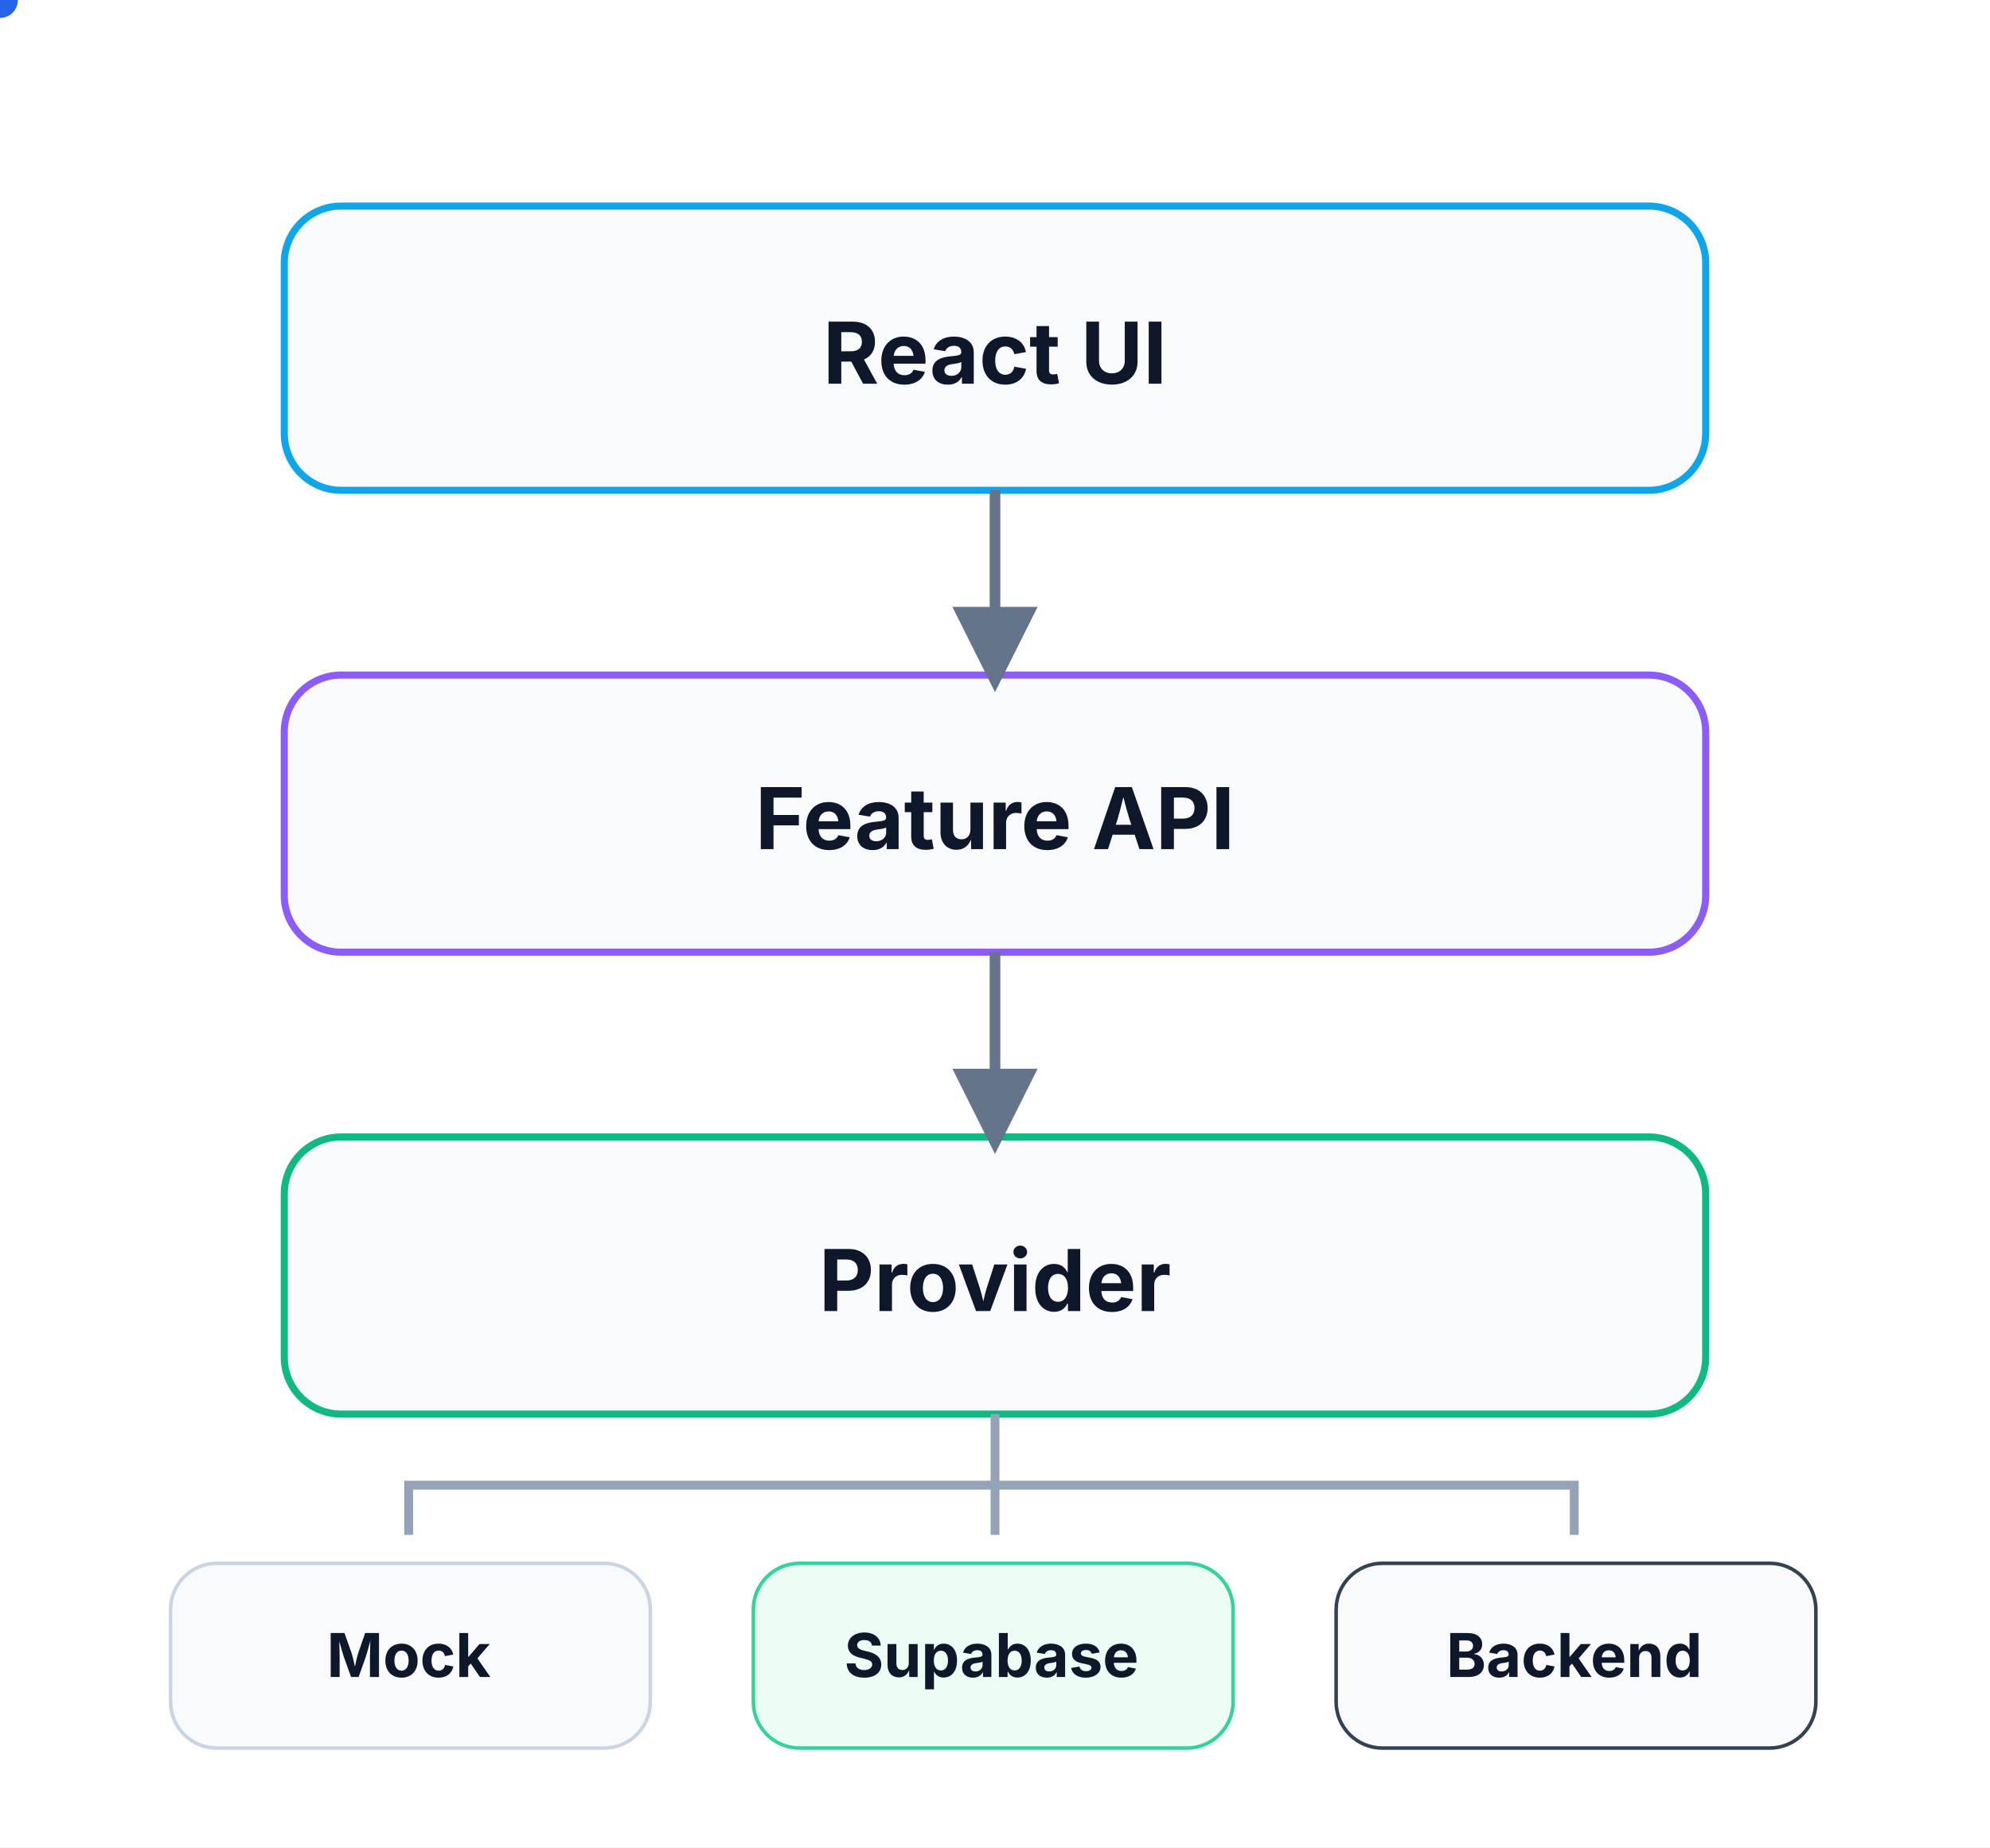
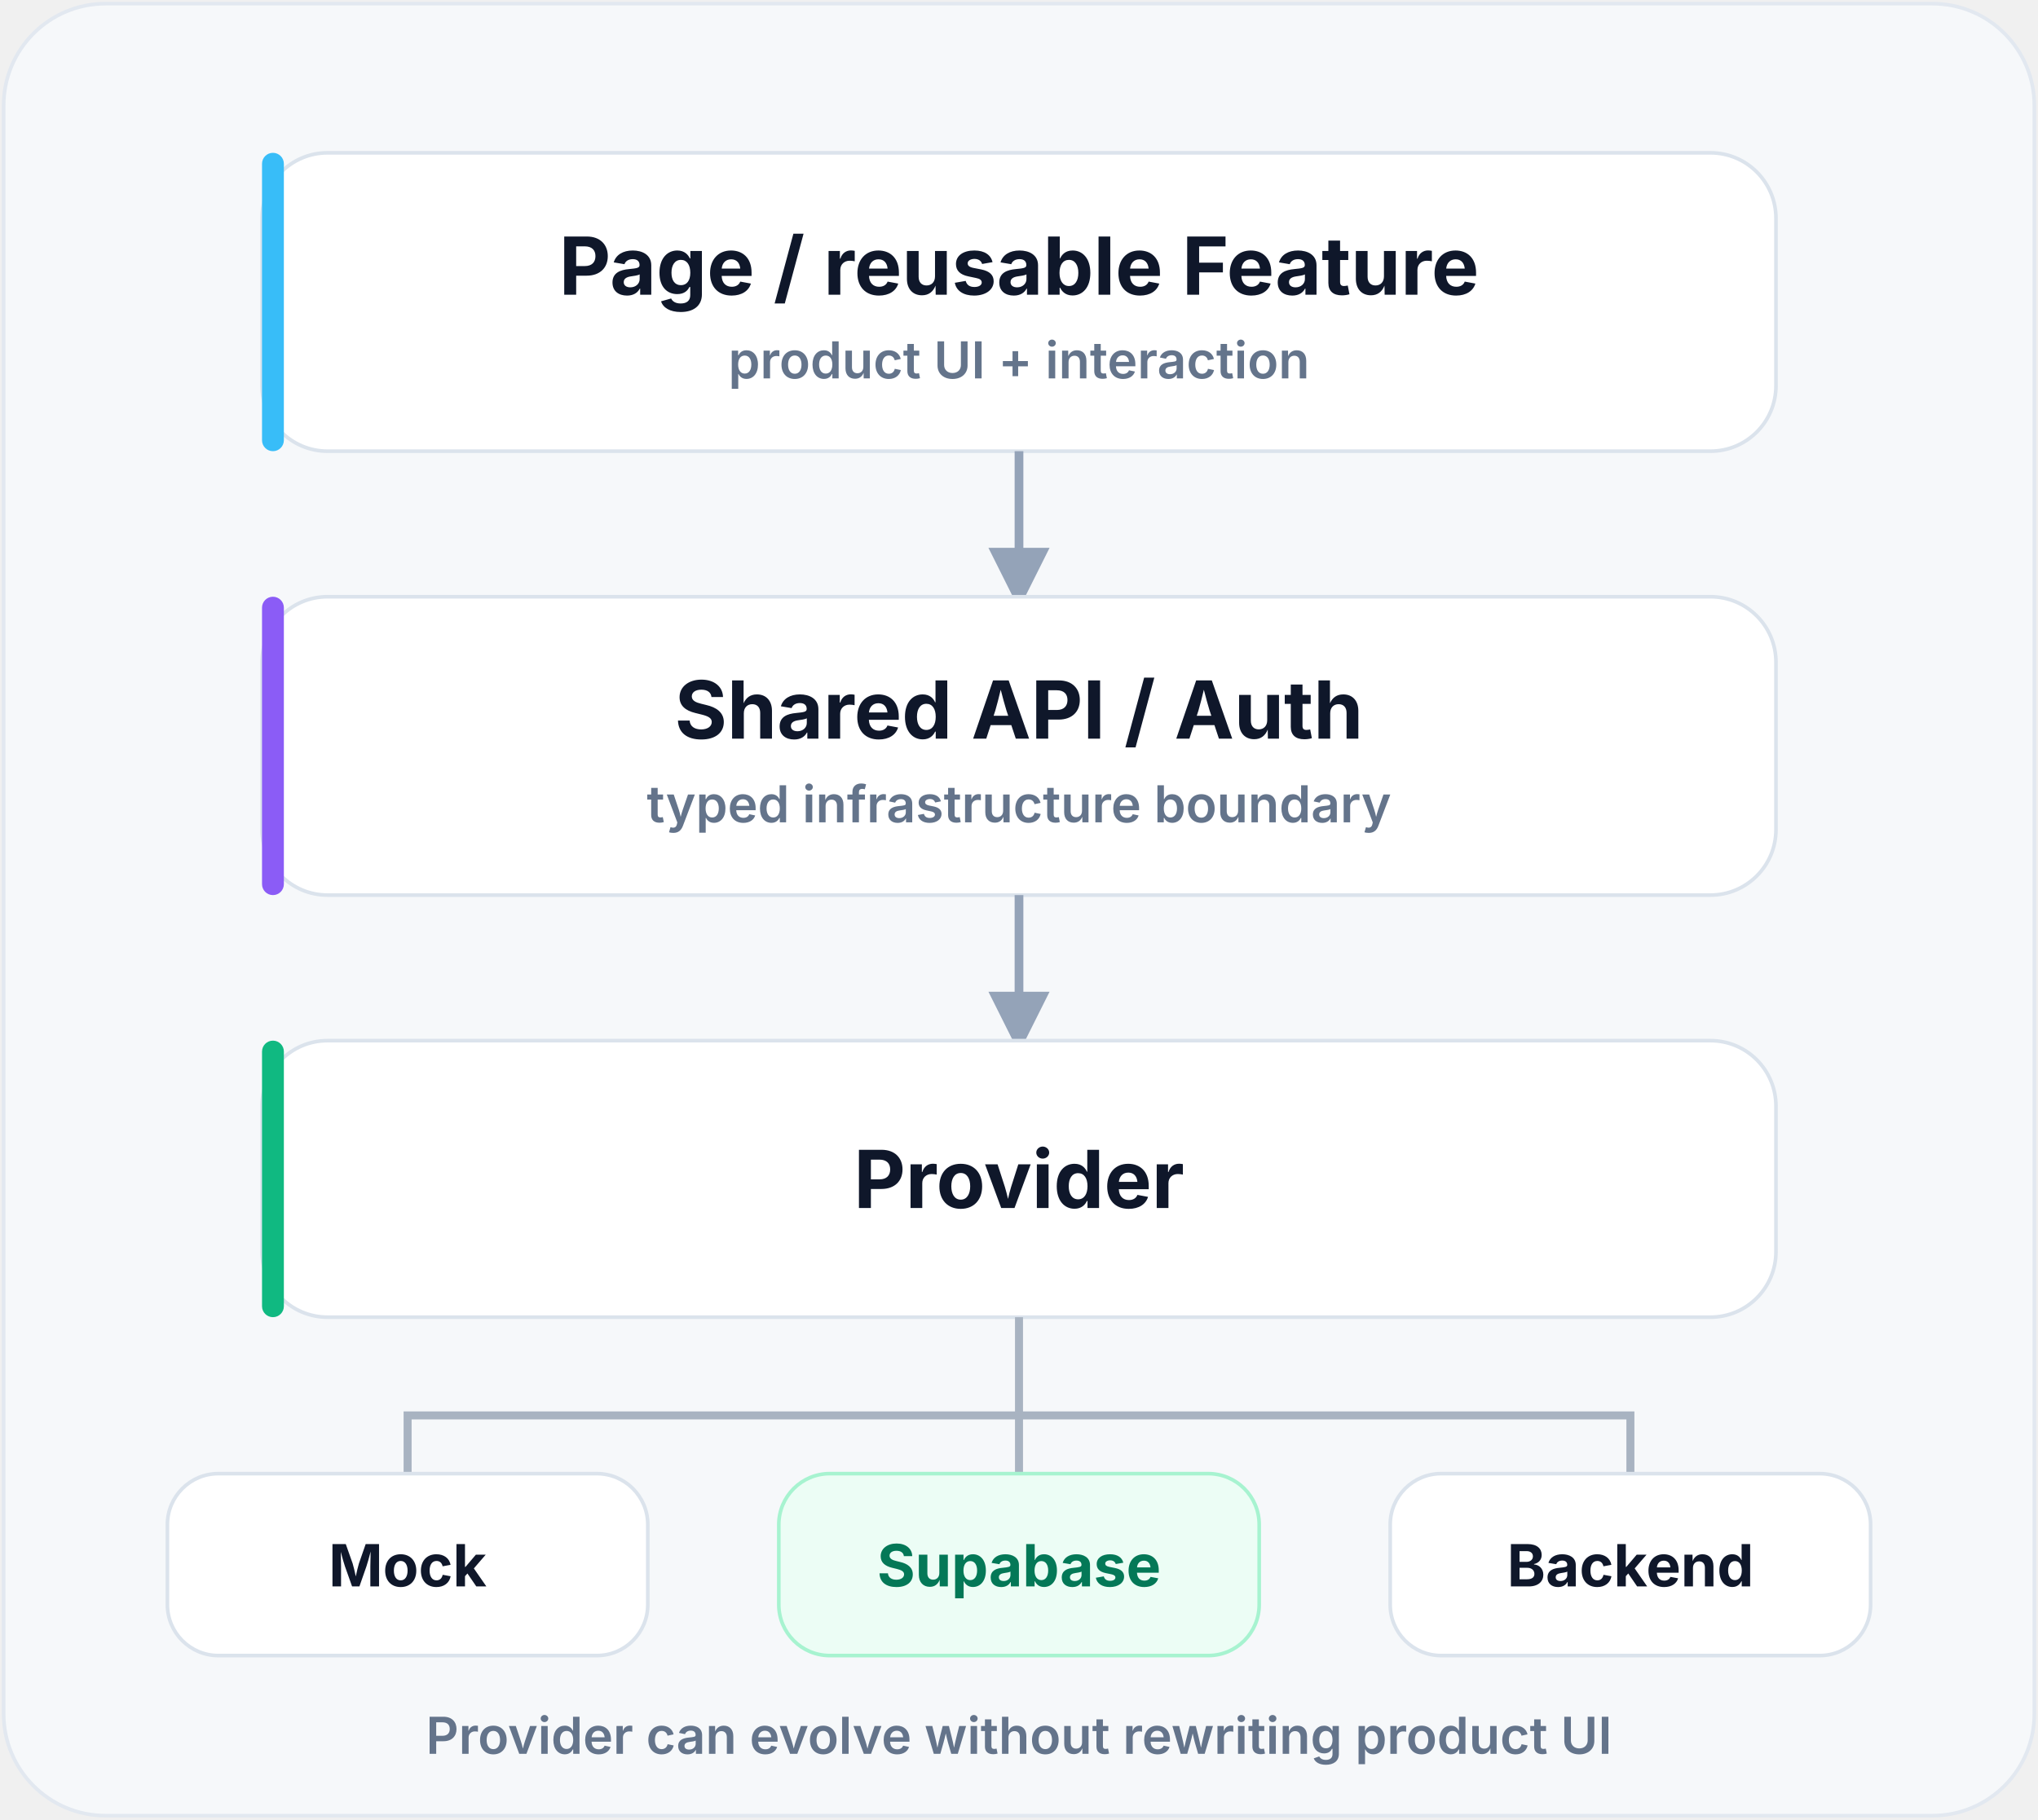
- <svg xmlns="http://www.w3.org/2000/svg" width="560" height="520" viewBox="0 0 560 520" role="img" aria-labelledby="title desc">
+ <svg xmlns="http://www.w3.org/2000/svg" width="560" height="500" viewBox="0 0 560 500" role="img" aria-labelledby="title desc">
  <defs>
-     <marker id="arrow" viewBox="0 0 10 10" refX="8" refY="5" markerWidth="8" markerHeight="8" orient="auto">
-       <path d="M0 0 L10 5 L0 10 Z" fill="#64748b" />
+     <marker id="arrow" viewBox="0 0 10 10" refX="8" refY="5" markerWidth="7" markerHeight="7" orient="auto">
+       <path d="M0 0 L10 5 L0 10 Z" fill="#94a3b8" />
    </marker>
-     <path id="a1" d="M280 138V190" />
-     <path id="a2" d="M280 268V320" />
  </defs>
-   <rect width="560" height="520" fill="#fff" />
-   <g font-family="system-ui,-apple-system,Segoe UI,sans-serif" fill="#0f172a" font-weight="700">
-     <g transform="translate(80 58)">
-       <rect width="400" height="80" rx="16" fill="#f8fafc" stroke="#0ea5e9" stroke-width="2" />
-       <text x="200" y="50" text-anchor="middle" font-size="24">React UI</text>
+   <rect x="1" y="1" width="558" height="498" rx="28" fill="#f6f8fa" stroke="#e2e8f0" />
+   <g font-family="system-ui,-apple-system,BlinkMacSystemFont,Segoe UI,sans-serif" fill="#0f172a">
+     <g transform="translate(72 42)">
+       <rect width="416" height="82" rx="18" fill="#ffffff" stroke="#dbe3ec" />
+       <rect width="6" height="82" rx="3" fill="#38bdf8" />
+       <text x="208" y="39" text-anchor="middle" font-size="22" font-weight="720">Page / reusable Feature</text>
+       <text x="208" y="62" text-anchor="middle" font-size="14" font-weight="600" fill="#64748b">product UI + interaction</text>
    </g>
-     <g transform="translate(80 190)">
-       <rect width="400" height="78" rx="16" fill="#f8fafc" stroke="#8b5cf6" stroke-width="2" />
-       <text x="200" y="49" text-anchor="middle" font-size="24">Feature API</text>
+     <path d="M280 124V164" stroke="#94a3b8" stroke-width="2.4" marker-end="url(#arrow)" />
+     <g transform="translate(72 164)">
+       <rect width="416" height="82" rx="18" fill="#ffffff" stroke="#dbe3ec" />
+       <rect width="6" height="82" rx="3" fill="#8b5cf6" />
+       <text x="208" y="39" text-anchor="middle" font-size="22" font-weight="720">Shared API / Auth</text>
+       <text x="208" y="62" text-anchor="middle" font-size="14" font-weight="600" fill="#64748b">typed infrastructure boundary</text>
    </g>
-     <g transform="translate(80 320)">
-       <rect width="400" height="78" rx="16" fill="#f8fafc" stroke="#10b981" stroke-width="2" />
-       <text x="200" y="49" text-anchor="middle" font-size="24">Provider</text>
+     <path d="M280 246V286" stroke="#94a3b8" stroke-width="2.4" marker-end="url(#arrow)" />
+     <g transform="translate(72 286)">
+       <rect width="416" height="76" rx="18" fill="#ffffff" stroke="#dbe3ec" />
+       <rect width="6" height="76" rx="3" fill="#10b981" />
+       <text x="208" y="46" text-anchor="middle" font-size="22" font-weight="720">Provider</text>
    </g>
-     <g font-size="17">
-       <rect x="48" y="440" width="135" height="52" rx="13" fill="#f8fafc" stroke="#cbd5e1" />
-       <text x="115" y="472" text-anchor="middle">Mock</text>
-       <rect x="212" y="440" width="135" height="52" rx="13" fill="#ecfdf5" stroke="#34d399" />
-       <text x="279" y="472" text-anchor="middle">Supabase</text>
-       <rect x="376" y="440" width="135" height="52" rx="13" fill="#f8fafc" stroke="#334155" />
-       <text x="443" y="472" text-anchor="middle">Backend</text>
+     <path d="M280 362V389H112V405M280 389V405M280 389H448V405" stroke="#a8b3c1" stroke-width="2.2" fill="none" />
+     <g font-size="16" font-weight="700">
+       <g transform="translate(46 405)">
+         <rect width="132" height="50" rx="14" fill="#ffffff" stroke="#dbe3ec" />
+         <text x="66" y="31" text-anchor="middle">Mock</text>
+       </g>
+       <g transform="translate(214 405)">
+         <rect width="132" height="50" rx="14" fill="#ecfdf5" stroke="#a7f3d0" />
+         <text x="66" y="31" text-anchor="middle" fill="#047857">Supabase</text>
+       </g>
+       <g transform="translate(382 405)">
+         <rect width="132" height="50" rx="14" fill="#ffffff" stroke="#dbe3ec" />
+         <text x="66" y="31" text-anchor="middle">Backend</text>
+       </g>
    </g>
-   </g>
-   <g stroke="#64748b" stroke-width="3" fill="none" marker-end="url(#arrow)">
-     <use href="#a1" />
-     <use href="#a2" />
-   </g>
-   <path d="M280 398V418H115V432M280 418V432M280 418H443V432" stroke="#94a3b8" stroke-width="2.5" fill="none" />
-   <g fill="#2563eb">
-     <circle r="5">
-       <animateMotion dur="1.8s" repeatCount="indefinite">
-         <mpath href="#a1" />
-       </animateMotion>
-     </circle>
-     <circle r="5">
-       <animateMotion dur="1.8s" begin=".9s" repeatCount="indefinite">
-         <mpath href="#a2" />
-       </animateMotion>
-     </circle>
+     <text x="280" y="482" text-anchor="middle" font-size="14" font-weight="600" fill="#64748b">Provider can evolve without rewriting product UI</text>
  </g>
</svg>
